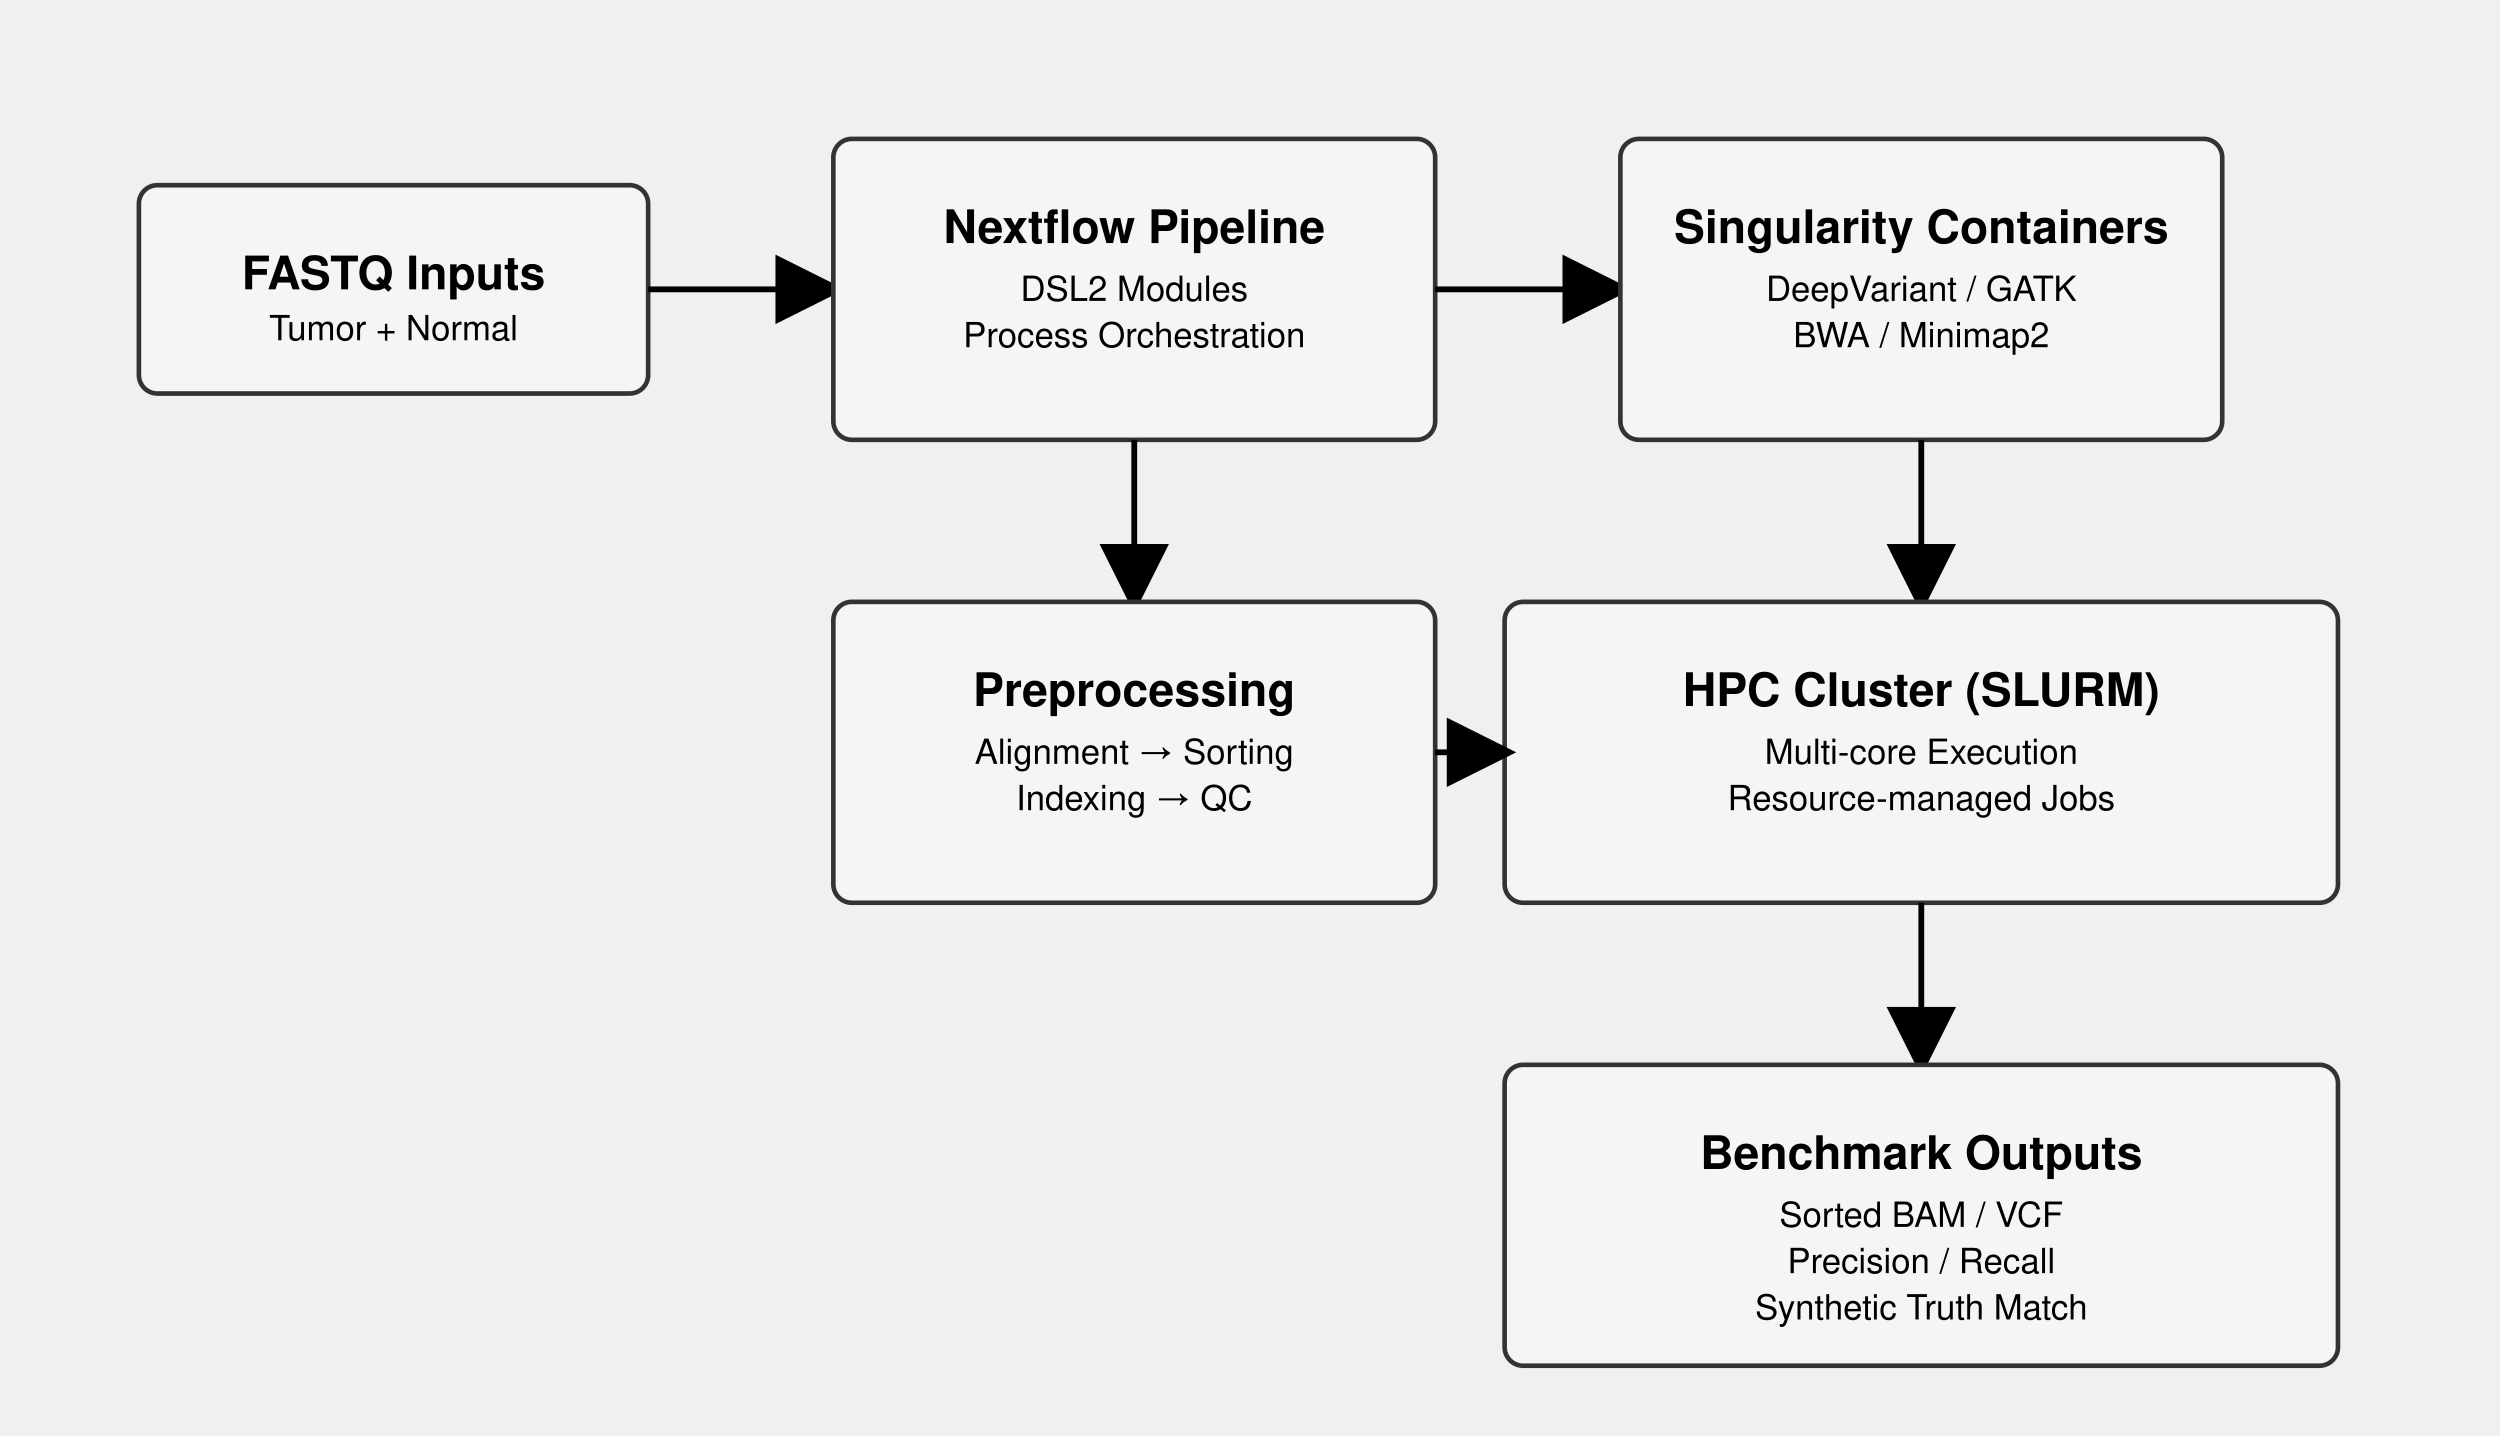
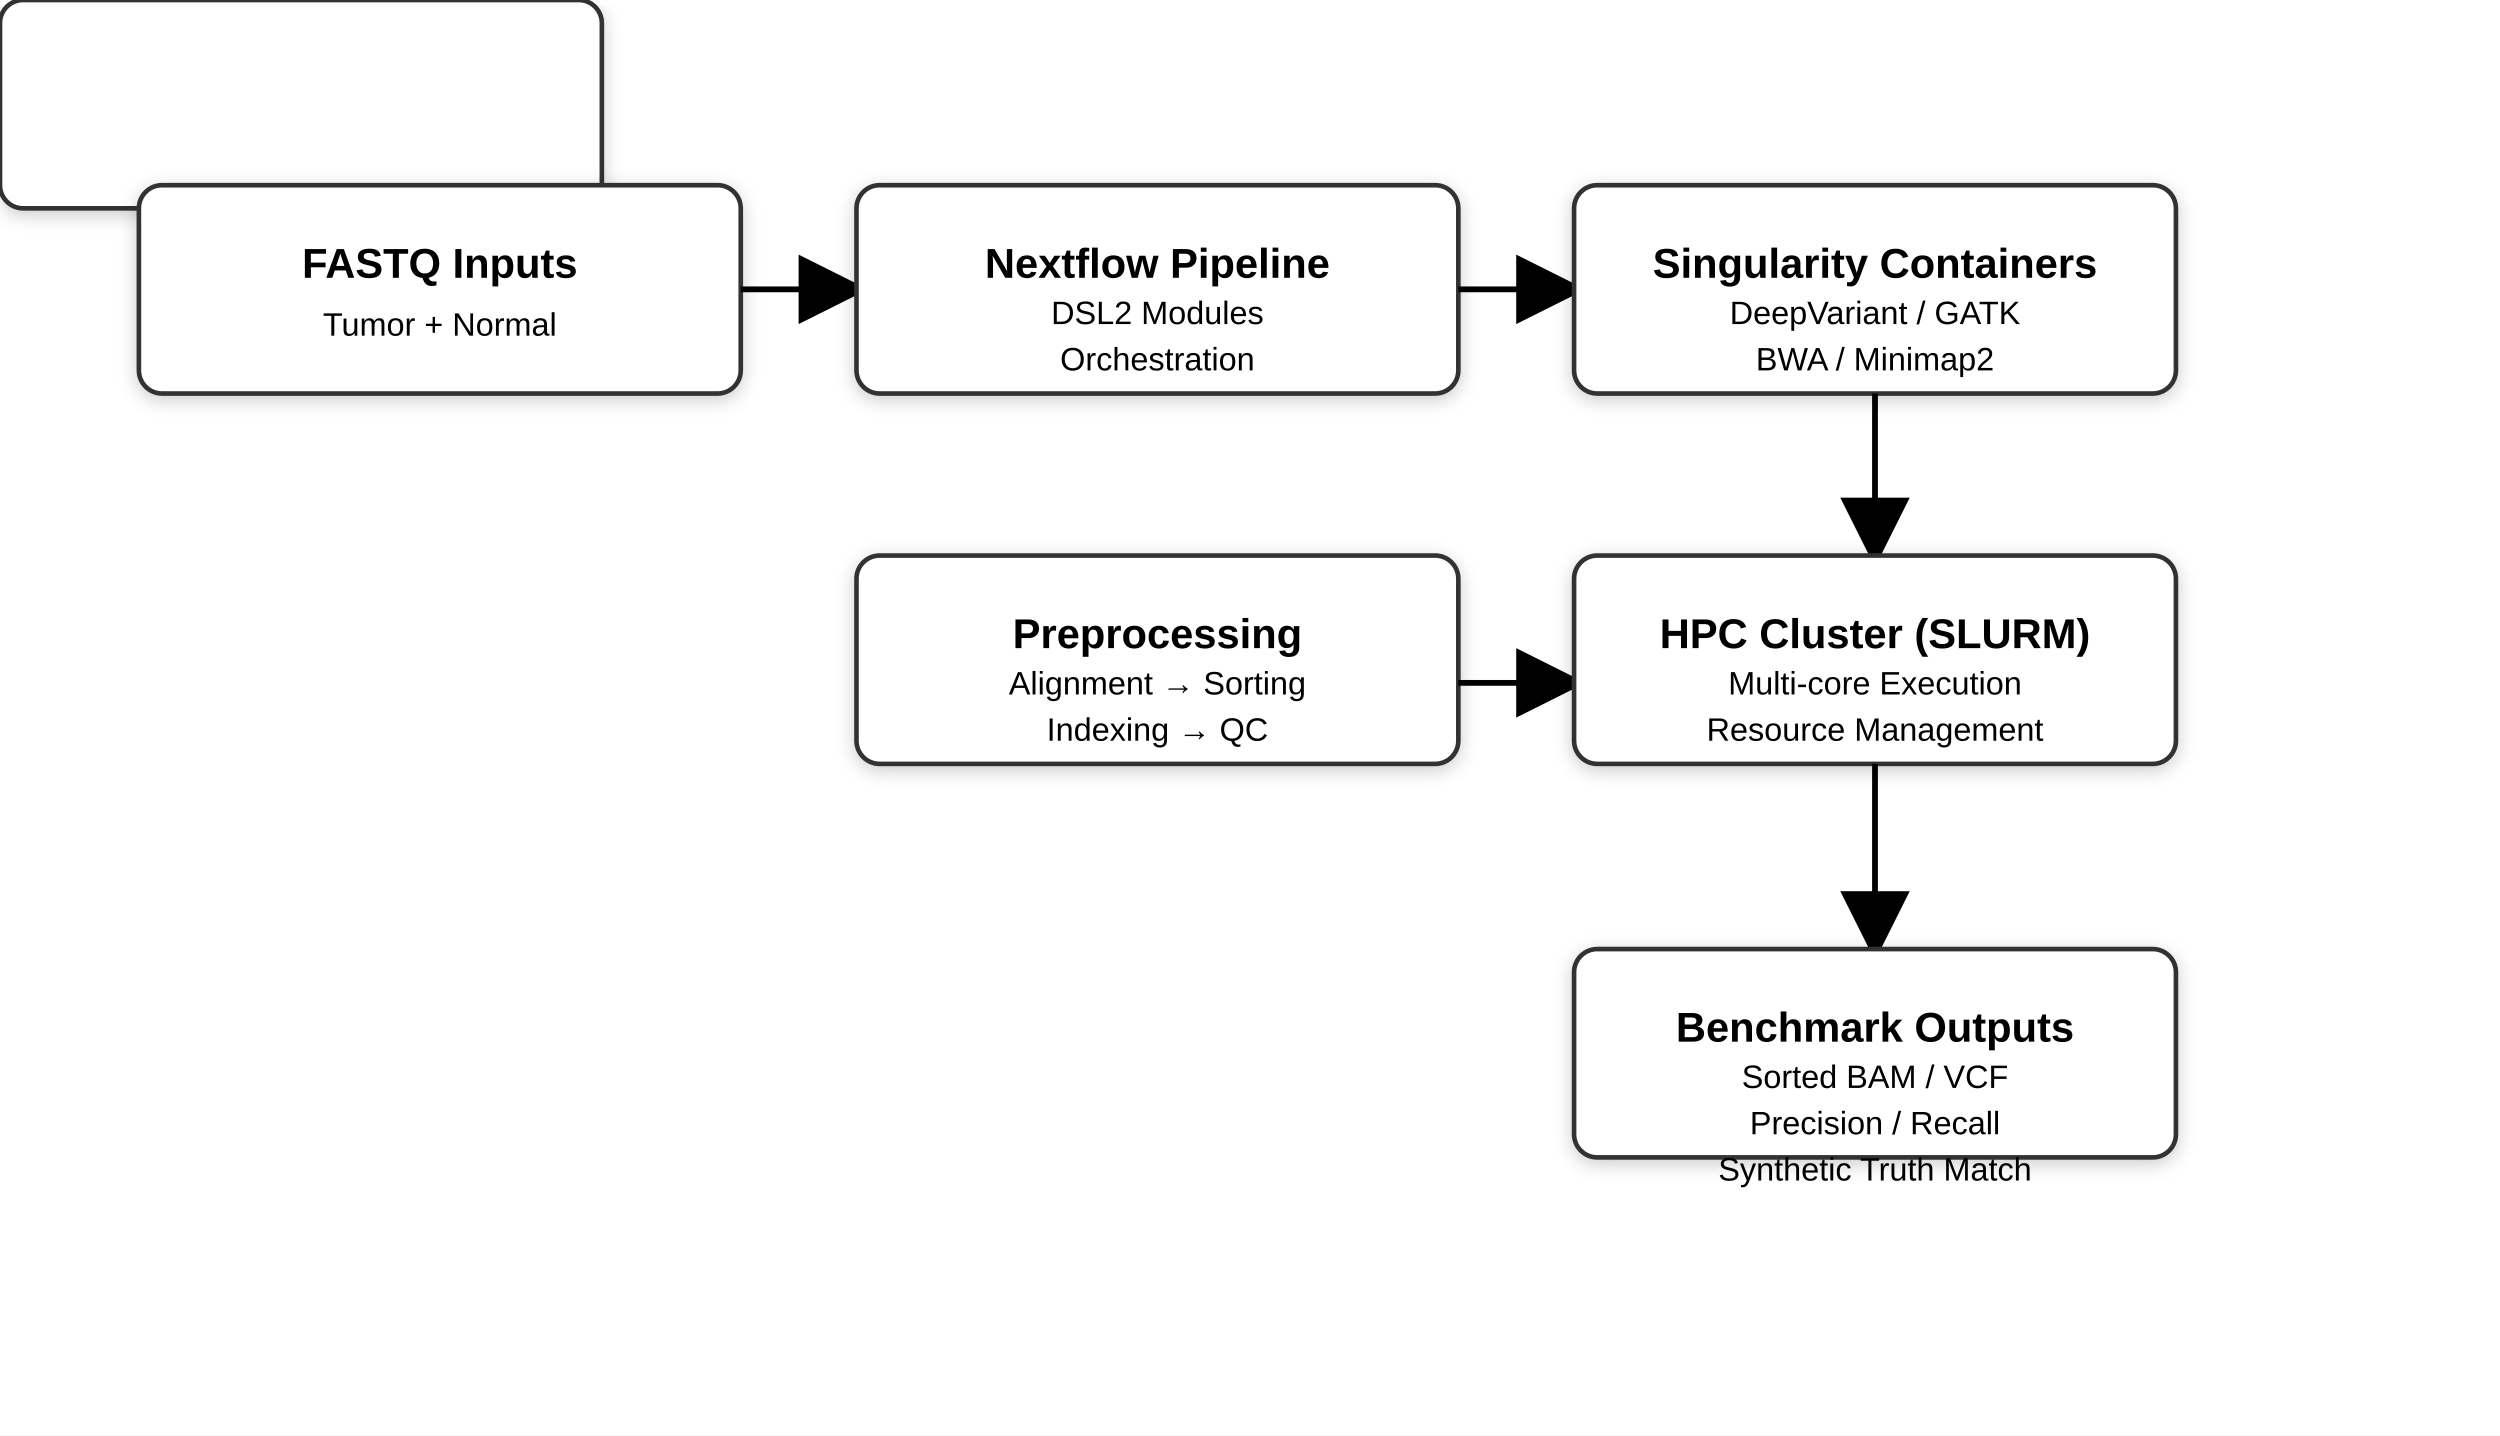
<svg xmlns="http://www.w3.org/2000/svg" width="1080" height="620" viewBox="0 0 1080 620">
  <defs>
+     <filter id="shadow" x="-20%" y="-20%" width="150%" height="150%">
+       <feDropShadow dx="0" dy="2" stdDeviation="4" flood-color="#00000033" />
+     </filter>
    <marker id="arrowhead" markerWidth="12" markerHeight="12" refX="10" refY="6" orient="auto">
      <polygon points="0 0, 12 6, 0 12" fill="#000000" />
    </marker>
  </defs>
-   <rect x="60" y="80" width="220" height="90" fill="#f5f5f5" stroke="#333" stroke-width="2" rx="8" ry="8" />
-   <text x="170" y="125" text-anchor="middle" font-family="Helvetica" font-size="20" font-weight="600">FASTQ Inputs</text>
-   <text x="170" y="147" text-anchor="middle" font-family="Helvetica" font-size="15">Tumor + Normal</text>
-   <line x1="280" y1="125" x2="360" y2="125" stroke="#000" stroke-width="2.5" marker-end="url(#arrowhead)" />
-   <rect x="360" y="60" width="260" height="130" fill="#f5f5f5" stroke="#333" stroke-width="2" rx="8" ry="8" />
-   <text x="490" y="105" text-anchor="middle" font-family="Helvetica" font-size="20" font-weight="600">Nextflow Pipeline</text>
-   <text x="490" y="130" text-anchor="middle" font-family="Helvetica" font-size="15">DSL2 Modules</text>
-   <text x="490" y="150" text-anchor="middle" font-family="Helvetica" font-size="15">Process Orchestration</text>
-   <line x1="620" y1="125" x2="700" y2="125" stroke="#000" stroke-width="2.5" marker-end="url(#arrowhead)" />
-   <rect x="700" y="60" width="260" height="130" fill="#f5f5f5" stroke="#333" stroke-width="2" rx="8" ry="8" />
-   <text x="830" y="105" text-anchor="middle" font-family="Helvetica" font-size="20" font-weight="600">Singularity Containers</text>
-   <text x="830" y="130" text-anchor="middle" font-family="Helvetica" font-size="15">DeepVariant / GATK</text>
-   <text x="830" y="150" text-anchor="middle" font-family="Helvetica" font-size="15">BWA / Minimap2</text>
-   <line x1="830" y1="190" x2="830" y2="260" stroke="#000" stroke-width="2.5" marker-end="url(#arrowhead)" />
-   <rect x="650" y="260" width="360" height="130" fill="#f5f5f5" stroke="#333" stroke-width="2" rx="8" ry="8" />
-   <text x="830" y="305" text-anchor="middle" font-family="Helvetica" font-size="20" font-weight="600">HPC Cluster (SLURM)</text>
-   <text x="830" y="330" text-anchor="middle" font-family="Helvetica" font-size="15">Multi-core Execution</text>
-   <text x="830" y="350" text-anchor="middle" font-family="Helvetica" font-size="15">Resource-managed Jobs</text>
-   <line x1="830" y1="390" x2="830" y2="460" stroke="#000" stroke-width="2.5" marker-end="url(#arrowhead)" />
-   <rect x="650" y="460" width="360" height="130" fill="#f5f5f5" stroke="#333" stroke-width="2" rx="8" ry="8" />
-   <text x="830" y="505" text-anchor="middle" font-family="Helvetica" font-size="20" font-weight="600">Benchmark Outputs</text>
-   <text x="830" y="530" text-anchor="middle" font-family="Helvetica" font-size="15">Sorted BAM / VCF</text>
-   <text x="830" y="550" text-anchor="middle" font-family="Helvetica" font-size="15">Precision / Recall</text>
-   <text x="830" y="570" text-anchor="middle" font-family="Helvetica" font-size="15">Synthetic Truth Match</text>
-   <line x1="490" y1="190" x2="490" y2="260" stroke="#000" stroke-width="2.5" marker-end="url(#arrowhead)" />
-   <rect x="360" y="260" width="260" height="130" fill="#f5f5f5" stroke="#333" stroke-width="2" rx="8" ry="8" />
-   <text x="490" y="305" text-anchor="middle" font-family="Helvetica" font-size="20" font-weight="600">Preprocessing</text>
-   <text x="490" y="330" text-anchor="middle" font-family="Helvetica" font-size="15">Alignment → Sorting</text>
-   <text x="490" y="350" text-anchor="middle" font-family="Helvetica" font-size="15">Indexing → QC</text>
-   <line x1="620" y1="325" x2="650" y2="325" stroke="#000" stroke-width="2.5" marker-end="url(#arrowhead)" />
+   <rect width="100%" height="100%" fill="#ffffff" />
+   <g id="box" filter="url(#shadow)">
+     <rect width="260" height="90" rx="10" ry="10" fill="#ffffff" stroke="#333" stroke-width="2" />
+   </g>
+   <use href="#box" x="60" y="80" />
+   <text x="190" y="120" text-anchor="middle" font-weight="700" font-family="Arial" font-size="18">FASTQ Inputs</text>
+   <text x="190" y="145" text-anchor="middle" font-family="Arial" font-size="14">Tumor + Normal</text>
+   <line x1="320" y1="125" x2="370" y2="125" stroke="#000" stroke-width="2.5" marker-end="url(#arrowhead)" />
+   <use href="#box" x="370" y="80" />
+   <text x="500" y="120" text-anchor="middle" font-weight="700" font-family="Arial" font-size="18">Nextflow Pipeline</text>
+   <text x="500" y="140" text-anchor="middle" font-family="Arial" font-size="14">DSL2 Modules</text>
+   <text x="500" y="160" text-anchor="middle" font-family="Arial" font-size="14">Orchestration</text>
+   <line x1="630" y1="125" x2="680" y2="125" stroke="#000" stroke-width="2.5" marker-end="url(#arrowhead)" />
+   <use href="#box" x="680" y="80" />
+   <text x="810" y="120" text-anchor="middle" font-weight="700" font-family="Arial" font-size="18">Singularity Containers</text>
+   <text x="810" y="140" text-anchor="middle" font-family="Arial" font-size="14">DeepVariant / GATK</text>
+   <text x="810" y="160" text-anchor="middle" font-family="Arial" font-size="14">BWA / Minimap2</text>
+   <line x1="810" y1="170" x2="810" y2="240" stroke="#000" stroke-width="2.5" marker-end="url(#arrowhead)" />
+   <use href="#box" x="370" y="240" />
+   <text x="500" y="280" text-anchor="middle" font-weight="700" font-family="Arial" font-size="18">Preprocessing</text>
+   <text x="500" y="300" text-anchor="middle" font-family="Arial" font-size="14">Alignment → Sorting</text>
+   <text x="500" y="320" text-anchor="middle" font-family="Arial" font-size="14">Indexing → QC</text>
+   <line x1="630" y1="295" x2="680" y2="295" stroke="#000" stroke-width="2.5" marker-end="url(#arrowhead)" />
+   <use href="#box" x="680" y="240" />
+   <text x="810" y="280" text-anchor="middle" font-weight="700" font-family="Arial" font-size="18">HPC Cluster (SLURM)</text>
+   <text x="810" y="300" text-anchor="middle" font-family="Arial" font-size="14">Multi-core Execution</text>
+   <text x="810" y="320" text-anchor="middle" font-family="Arial" font-size="14">Resource Management</text>
+   <line x1="810" y1="330" x2="810" y2="410" stroke="#000" stroke-width="2.5" marker-end="url(#arrowhead)" />
+   <use href="#box" x="680" y="410" />
+   <text x="810" y="450" text-anchor="middle" font-weight="700" font-family="Arial" font-size="18">Benchmark Outputs</text>
+   <text x="810" y="470" text-anchor="middle" font-family="Arial" font-size="14">Sorted BAM / VCF</text>
+   <text x="810" y="490" text-anchor="middle" font-family="Arial" font-size="14">Precision / Recall</text>
+   <text x="810" y="510" text-anchor="middle" font-family="Arial" font-size="14">Synthetic Truth Match</text>
</svg>
